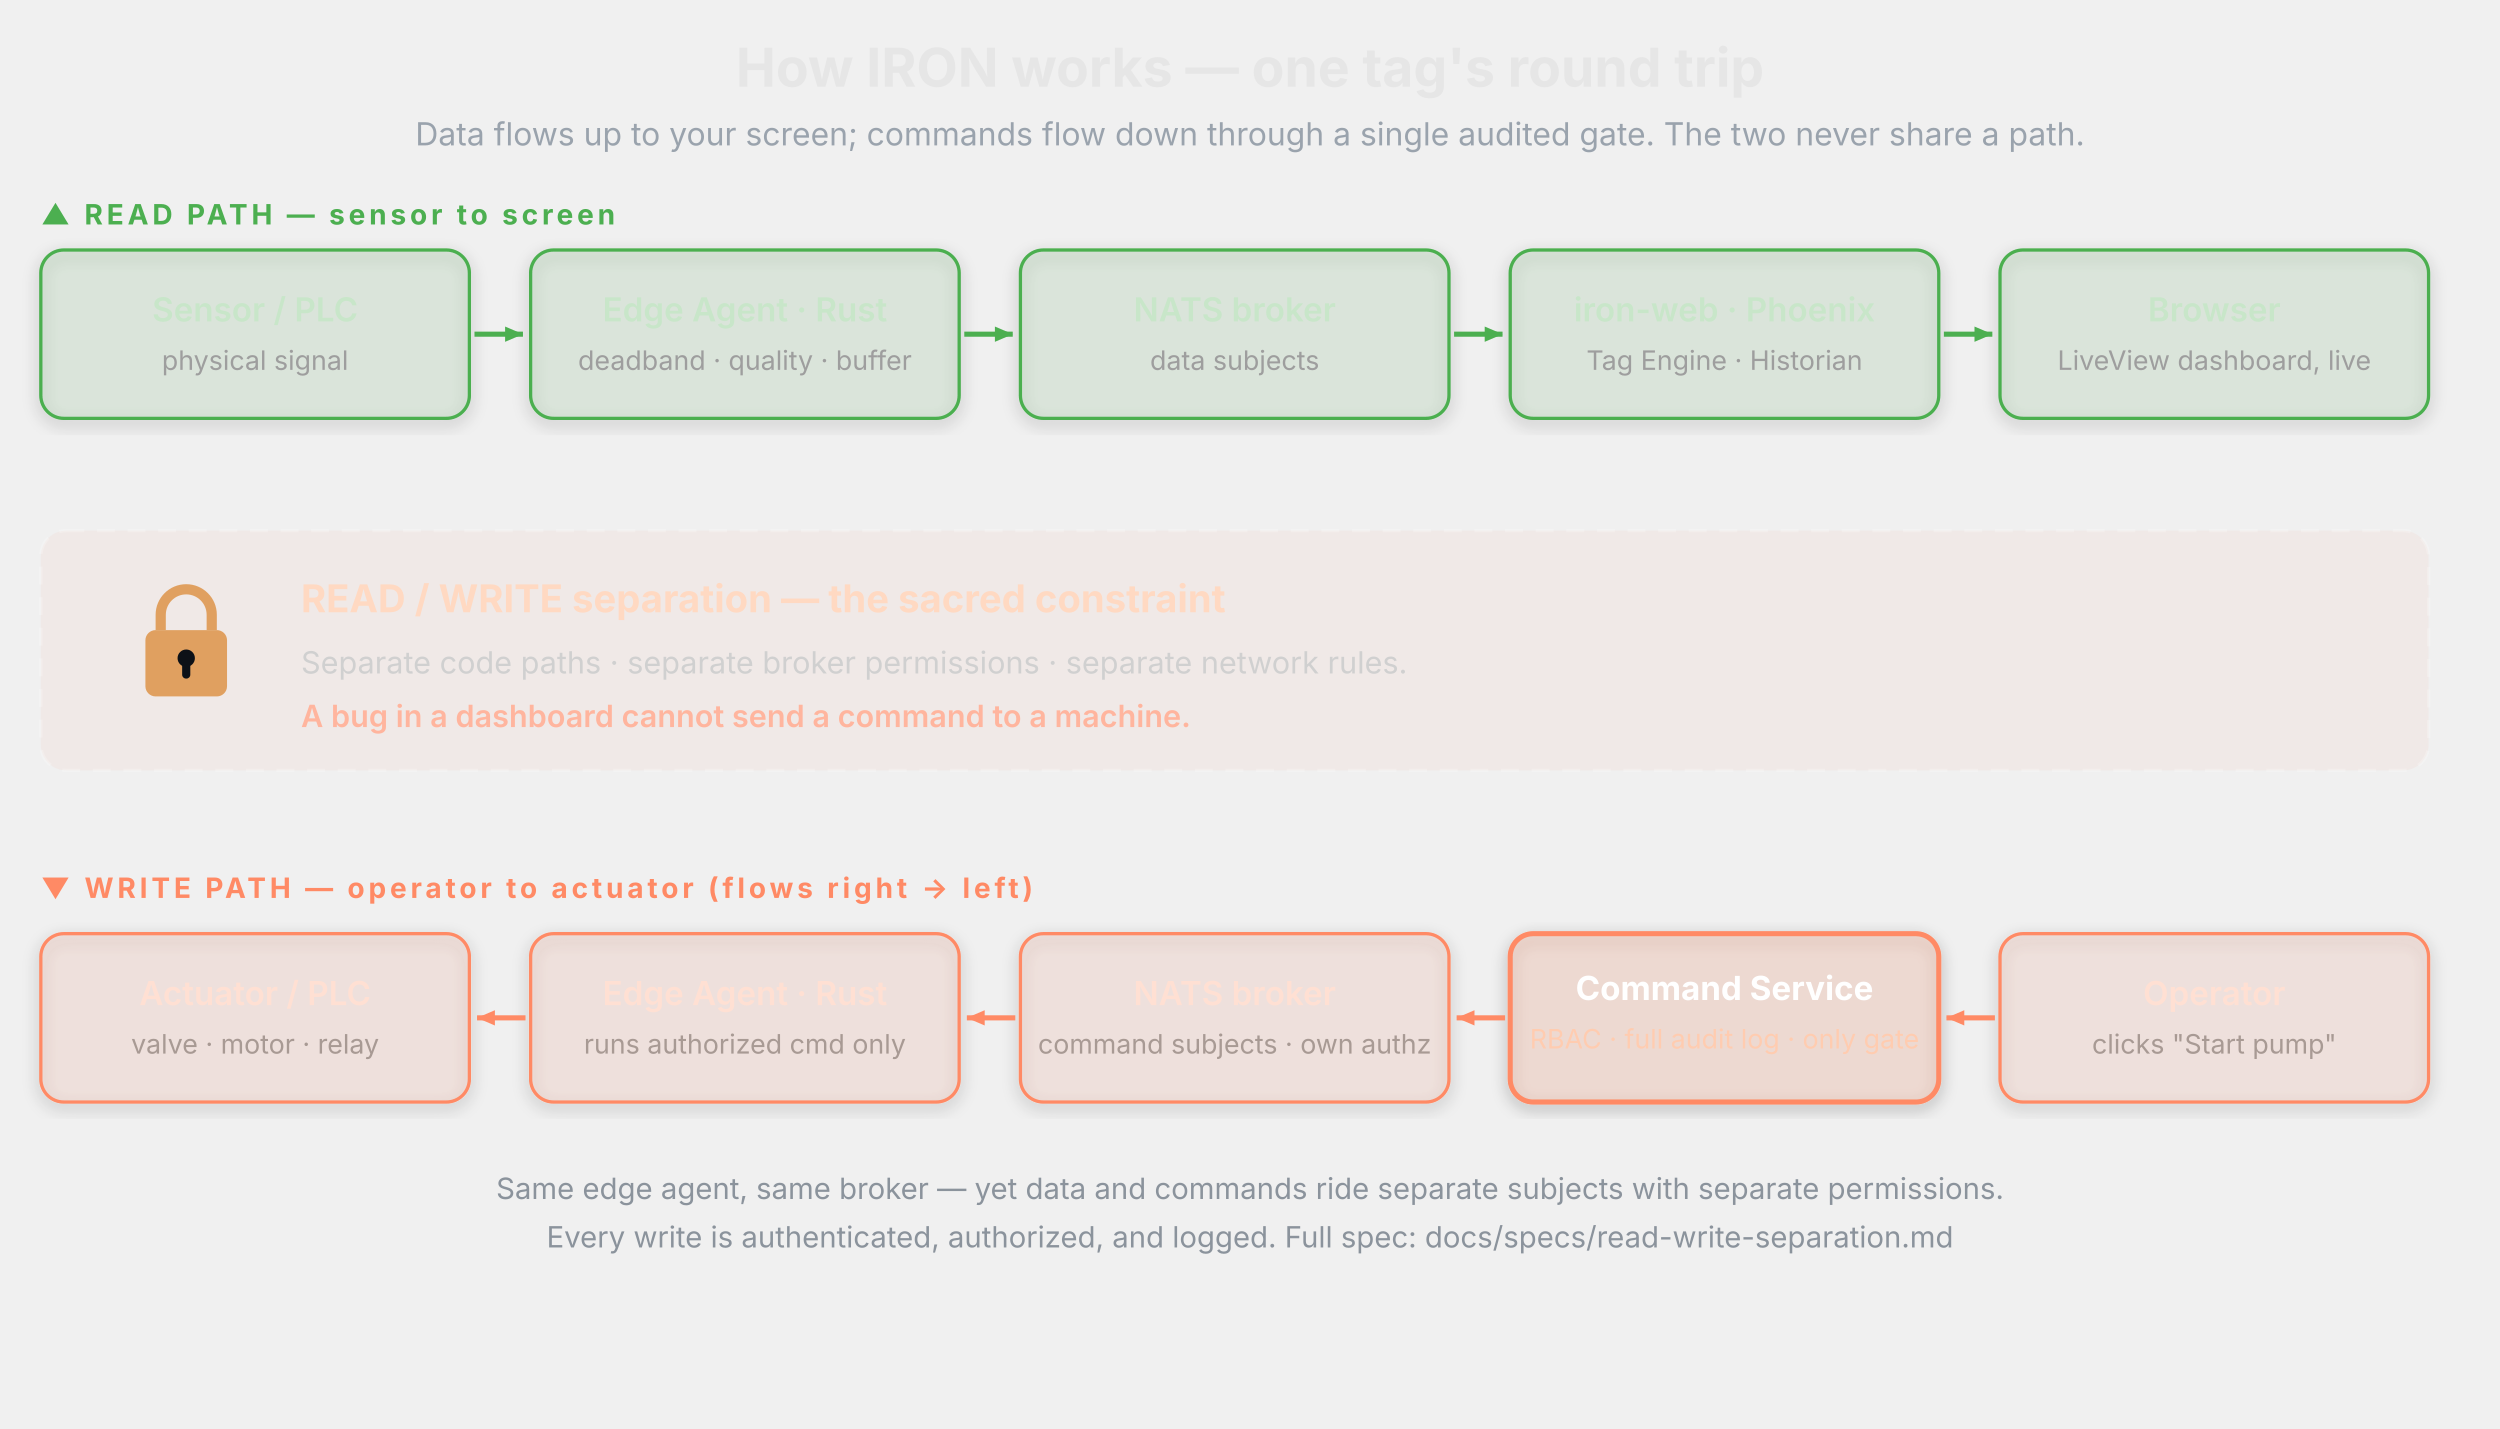
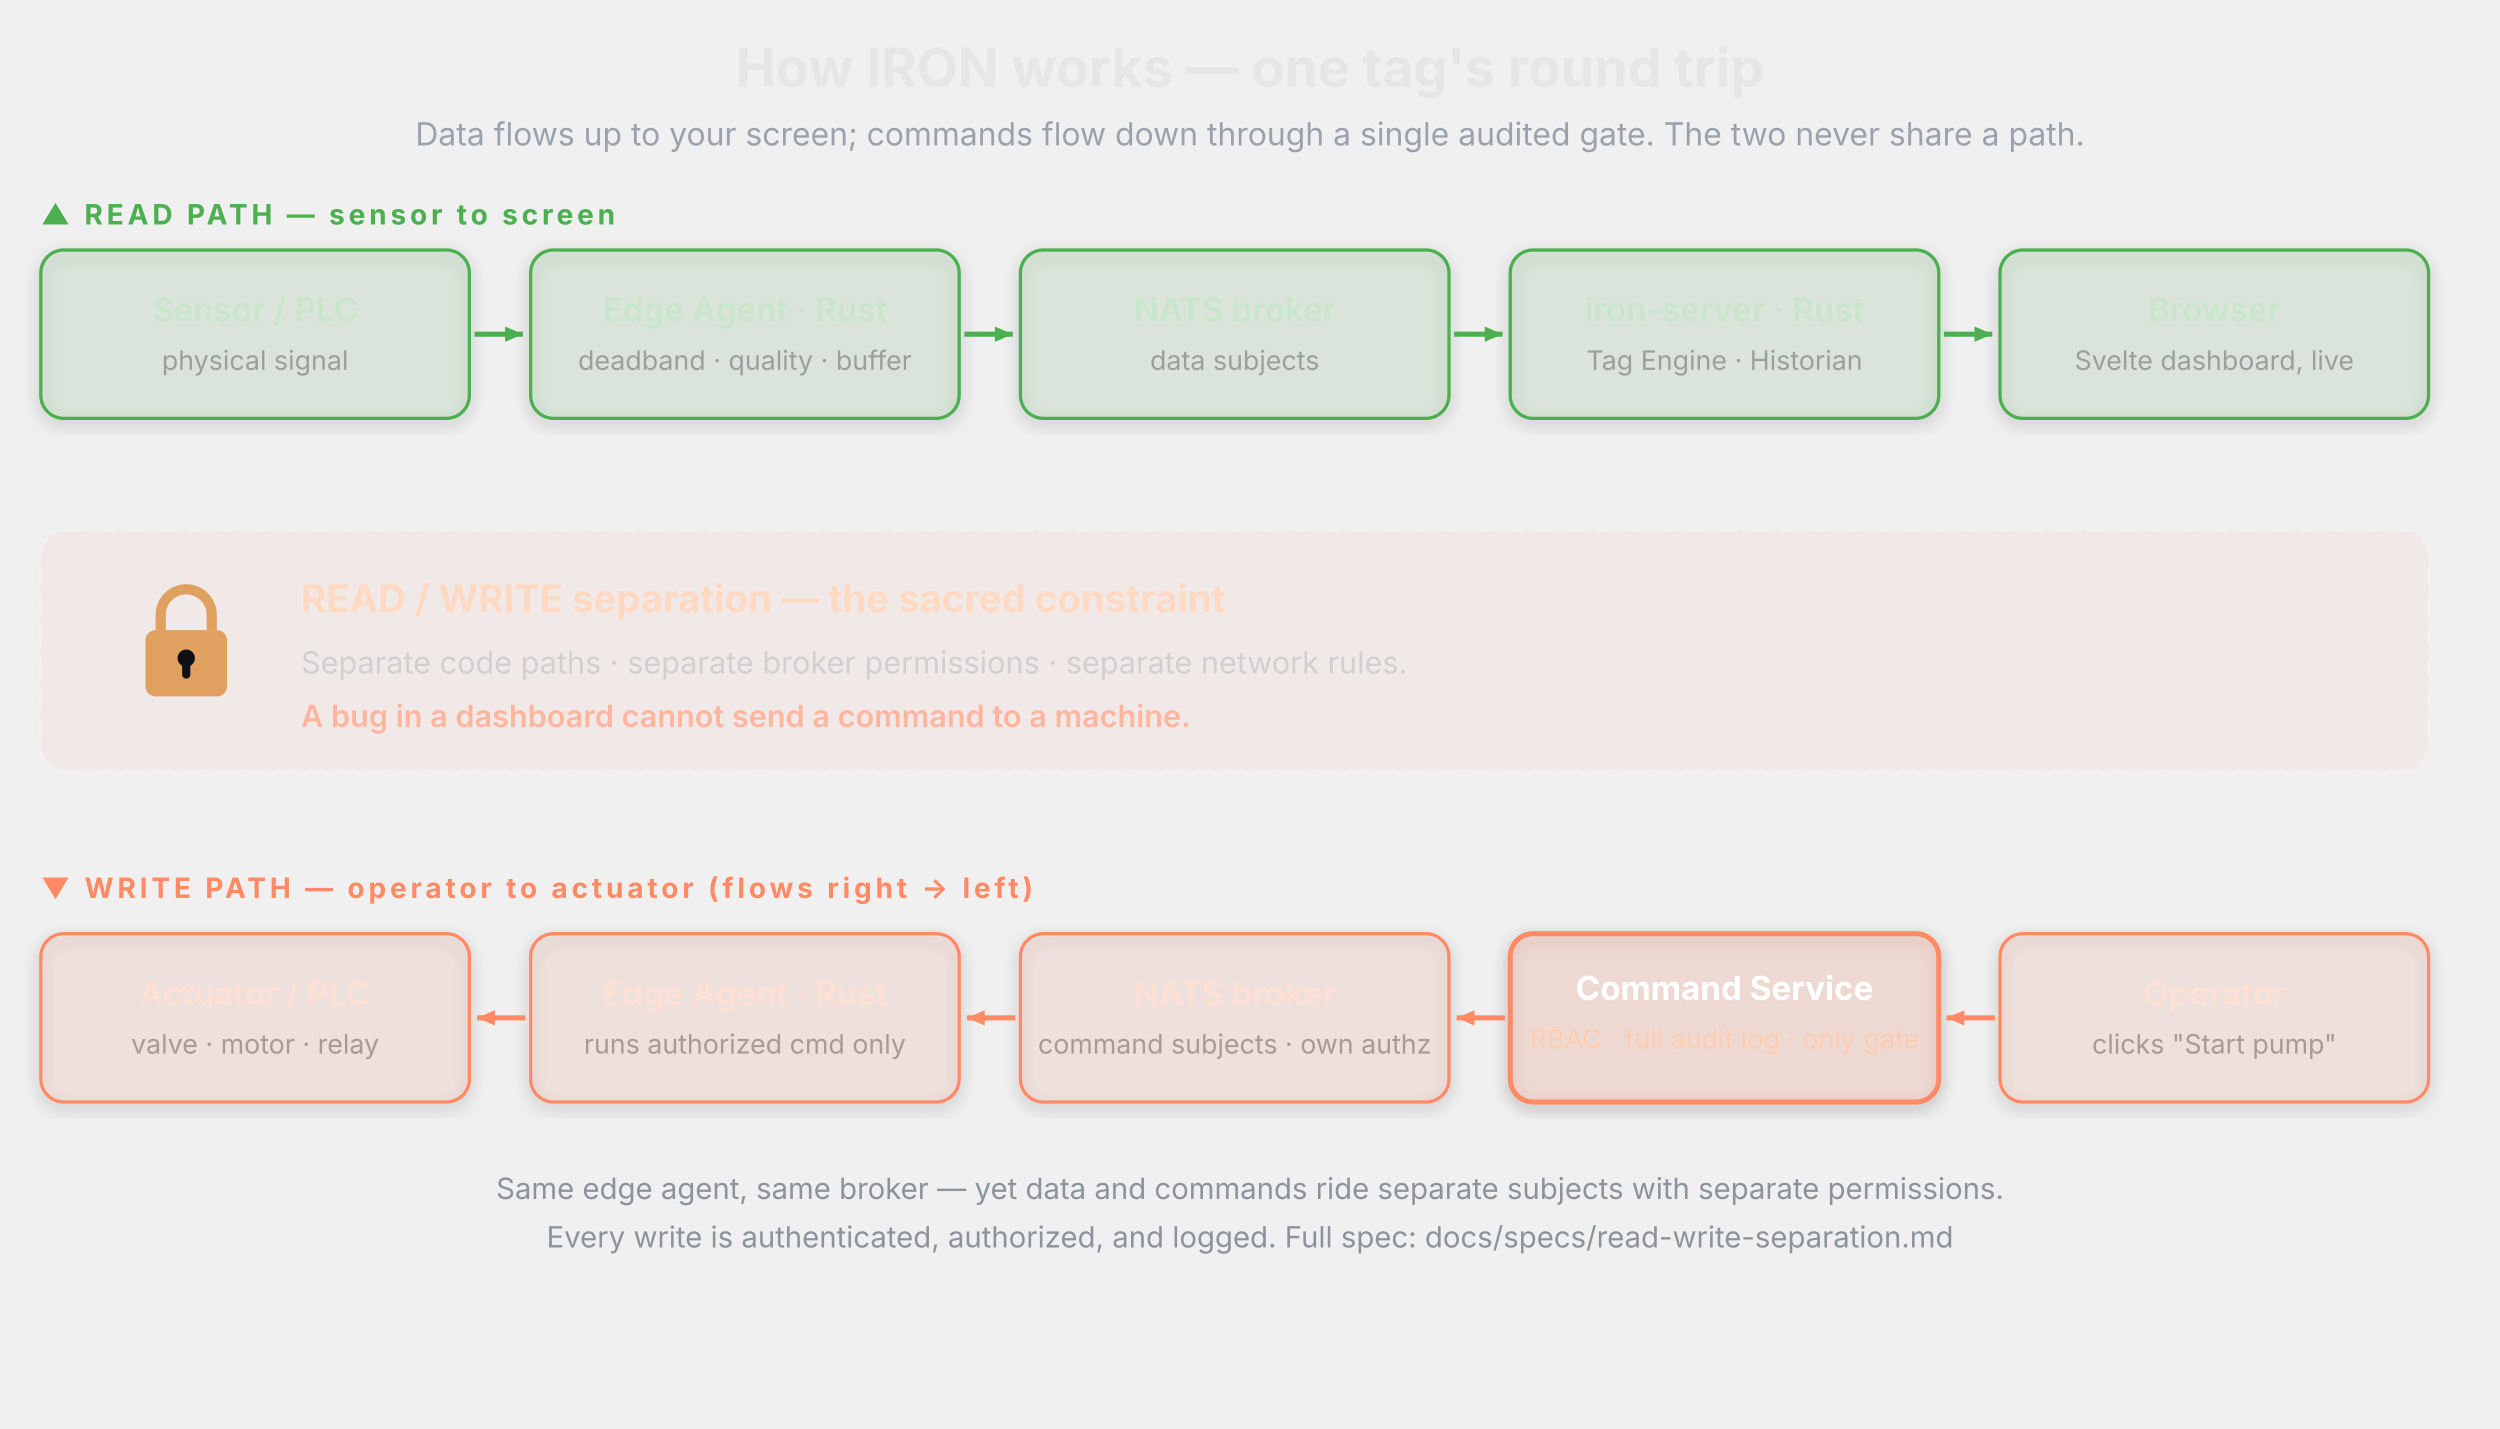
<svg xmlns="http://www.w3.org/2000/svg" viewBox="0 0 980 560" style="font-family: system-ui, -apple-system, sans-serif; background:#0d1117;">
  <defs>
    <marker id="arrGreen" markerWidth="12" markerHeight="12" refX="7" refY="3" orient="auto" markerUnits="userSpaceOnUse">
      <path d="M0,0 L7,3 L0,6 Z" fill="#4caf50" />
    </marker>
    <marker id="arrAmber" markerWidth="12" markerHeight="12" refX="7" refY="3" orient="auto" markerUnits="userSpaceOnUse">
      <path d="M0,0 L7,3 L0,6 Z" fill="#ff8a65" />
    </marker>
    <filter id="sh">
      <feDropShadow dx="0" dy="2" stdDeviation="3" flood-opacity="0.35" />
    </filter>
  </defs>
  <text x="490" y="34" text-anchor="middle" font-size="21" font-weight="700" fill="#e6e6e6">How IRON works — one tag's round trip</text>
  <text x="490" y="57" text-anchor="middle" font-size="12.5" fill="#9aa3ad">Data flows up to your screen; commands flow down through a single audited gate. The two never share a path.</text>
  <text x="16" y="88" font-size="11" font-weight="700" fill="#4caf50" letter-spacing="1.5">▲  READ PATH — sensor to screen</text>
  <g filter="url(#sh)">
    <rect x="16" y="98" width="168" height="66" rx="9" fill="rgba(76,175,80,0.10)" stroke="#4caf50" stroke-width="1.3" />
    <rect x="208" y="98" width="168" height="66" rx="9" fill="rgba(76,175,80,0.10)" stroke="#4caf50" stroke-width="1.3" />
    <rect x="400" y="98" width="168" height="66" rx="9" fill="rgba(76,175,80,0.10)" stroke="#4caf50" stroke-width="1.3" />
    <rect x="592" y="98" width="168" height="66" rx="9" fill="rgba(76,175,80,0.10)" stroke="#4caf50" stroke-width="1.3" />
    <rect x="784" y="98" width="168" height="66" rx="9" fill="rgba(76,175,80,0.10)" stroke="#4caf50" stroke-width="1.3" />
  </g>
  <text x="100" y="126" text-anchor="middle" font-size="13" font-weight="600" fill="#c8e6c9">Sensor / PLC</text>
  <text x="100" y="145" text-anchor="middle" font-size="10.5" fill="#9e9e9e">physical signal</text>
  <text x="292" y="126" text-anchor="middle" font-size="13" font-weight="600" fill="#c8e6c9">Edge Agent · Rust</text>
  <text x="292" y="145" text-anchor="middle" font-size="10.5" fill="#9e9e9e">deadband · quality · buffer</text>
  <text x="484" y="126" text-anchor="middle" font-size="13" font-weight="600" fill="#c8e6c9">NATS broker</text>
  <text x="484" y="145" text-anchor="middle" font-size="10.5" fill="#9e9e9e">data subjects</text>
-   <text x="676" y="126" text-anchor="middle" font-size="13" font-weight="600" fill="#c8e6c9">iron-web · Phoenix</text>
+   <text x="676" y="126" text-anchor="middle" font-size="13" font-weight="600" fill="#c8e6c9">iron-server · Rust</text>
  <text x="676" y="145" text-anchor="middle" font-size="10.5" fill="#9e9e9e">Tag Engine · Historian</text>
  <text x="868" y="126" text-anchor="middle" font-size="13" font-weight="600" fill="#c8e6c9">Browser</text>
-   <text x="868" y="145" text-anchor="middle" font-size="10.5" fill="#9e9e9e">LiveView dashboard, live</text>
+   <text x="868" y="145" text-anchor="middle" font-size="10.5" fill="#9e9e9e">Svelte dashboard, live</text>
  <line x1="186" y1="131" x2="205" y2="131" stroke="#4caf50" stroke-width="2" marker-end="url(#arrGreen)" />
  <line x1="378" y1="131" x2="397" y2="131" stroke="#4caf50" stroke-width="2" marker-end="url(#arrGreen)" />
  <line x1="570" y1="131" x2="589" y2="131" stroke="#4caf50" stroke-width="2" marker-end="url(#arrGreen)" />
  <line x1="762" y1="131" x2="781" y2="131" stroke="#4caf50" stroke-width="2" marker-end="url(#arrGreen)" />
  <rect x="16" y="208" width="936" height="94" rx="10" fill="rgba(233,120,90,0.06)" stroke="rgba(255,255,255,0.22)" stroke-width="1.3" stroke-dasharray="7 5" />
  <g transform="translate(56,231)">
    <path d="M7,16 v-6 a10,10 0 0 1 20,0 v6" fill="none" stroke="#e0a060" stroke-width="4" />
    <rect x="1" y="16" width="32" height="26" rx="4" fill="#e0a060" />
    <circle cx="17" cy="27" r="3.4" fill="#0d1117" />
    <rect x="15.4" y="27" width="3.2" height="8" rx="1.5" fill="#0d1117" />
  </g>
  <text x="118" y="240" font-size="15" font-weight="700" fill="#ffd9c2">READ / WRITE separation — the sacred constraint</text>
  <text x="118" y="264" font-size="12" fill="#d0d0d0">Separate code paths · separate broker permissions · separate network rules.</text>
  <text x="118" y="285" font-size="12" font-weight="600" fill="#ffb59e">A bug in a dashboard cannot send a command to a machine.</text>
  <text x="16" y="352" font-size="11" font-weight="700" fill="#ff8a65" letter-spacing="1.5">▼  WRITE PATH — operator to actuator (flows right → left)</text>
  <g filter="url(#sh)">
    <rect x="16" y="366" width="168" height="66" rx="9" fill="rgba(255,138,101,0.10)" stroke="#ff8a65" stroke-width="1.3" />
    <rect x="208" y="366" width="168" height="66" rx="9" fill="rgba(255,138,101,0.10)" stroke="#ff8a65" stroke-width="1.3" />
    <rect x="400" y="366" width="168" height="66" rx="9" fill="rgba(255,138,101,0.10)" stroke="#ff8a65" stroke-width="1.3" />
    <rect x="592" y="366" width="168" height="66" rx="9" fill="rgba(255,138,101,0.16)" stroke="#ff8a65" stroke-width="2" />
    <rect x="784" y="366" width="168" height="66" rx="9" fill="rgba(255,138,101,0.10)" stroke="#ff8a65" stroke-width="1.3" />
  </g>
  <text x="100" y="394" text-anchor="middle" font-size="13" font-weight="600" fill="#ffe0d3">Actuator / PLC</text>
  <text x="100" y="413" text-anchor="middle" font-size="10.5" fill="#a89a94">valve · motor · relay</text>
  <text x="292" y="394" text-anchor="middle" font-size="13" font-weight="600" fill="#ffe0d3">Edge Agent · Rust</text>
  <text x="292" y="413" text-anchor="middle" font-size="10.5" fill="#a89a94">runs authorized cmd only</text>
  <text x="484" y="394" text-anchor="middle" font-size="13" font-weight="600" fill="#ffe0d3">NATS broker</text>
  <text x="484" y="413" text-anchor="middle" font-size="10.5" fill="#a89a94">command subjects · own authz</text>
  <text x="676" y="392" text-anchor="middle" font-size="13" font-weight="700" fill="#fff">Command Service</text>
  <text x="676" y="411" text-anchor="middle" font-size="10.5" fill="#ffccb0">RBAC · full audit log · only gate</text>
  <text x="868" y="394" text-anchor="middle" font-size="13" font-weight="600" fill="#ffe0d3">Operator</text>
  <text x="868" y="413" text-anchor="middle" font-size="10.5" fill="#a89a94">clicks "Start pump"</text>
  <line x1="782" y1="399" x2="763" y2="399" stroke="#ff8a65" stroke-width="2" marker-end="url(#arrAmber)" />
  <line x1="590" y1="399" x2="571" y2="399" stroke="#ff8a65" stroke-width="2" marker-end="url(#arrAmber)" />
  <line x1="398" y1="399" x2="379" y2="399" stroke="#ff8a65" stroke-width="2" marker-end="url(#arrAmber)" />
  <line x1="206" y1="399" x2="187" y2="399" stroke="#ff8a65" stroke-width="2" marker-end="url(#arrAmber)" />
  <text x="490" y="470" text-anchor="middle" font-size="11.5" fill="#8b939c">Same edge agent, same broker — yet data and commands ride separate subjects with separate permissions.</text>
  <text x="490" y="489" text-anchor="middle" font-size="11.5" fill="#8b939c">Every write is authenticated, authorized, and logged. Full spec: docs/specs/read-write-separation.md</text>
</svg>
